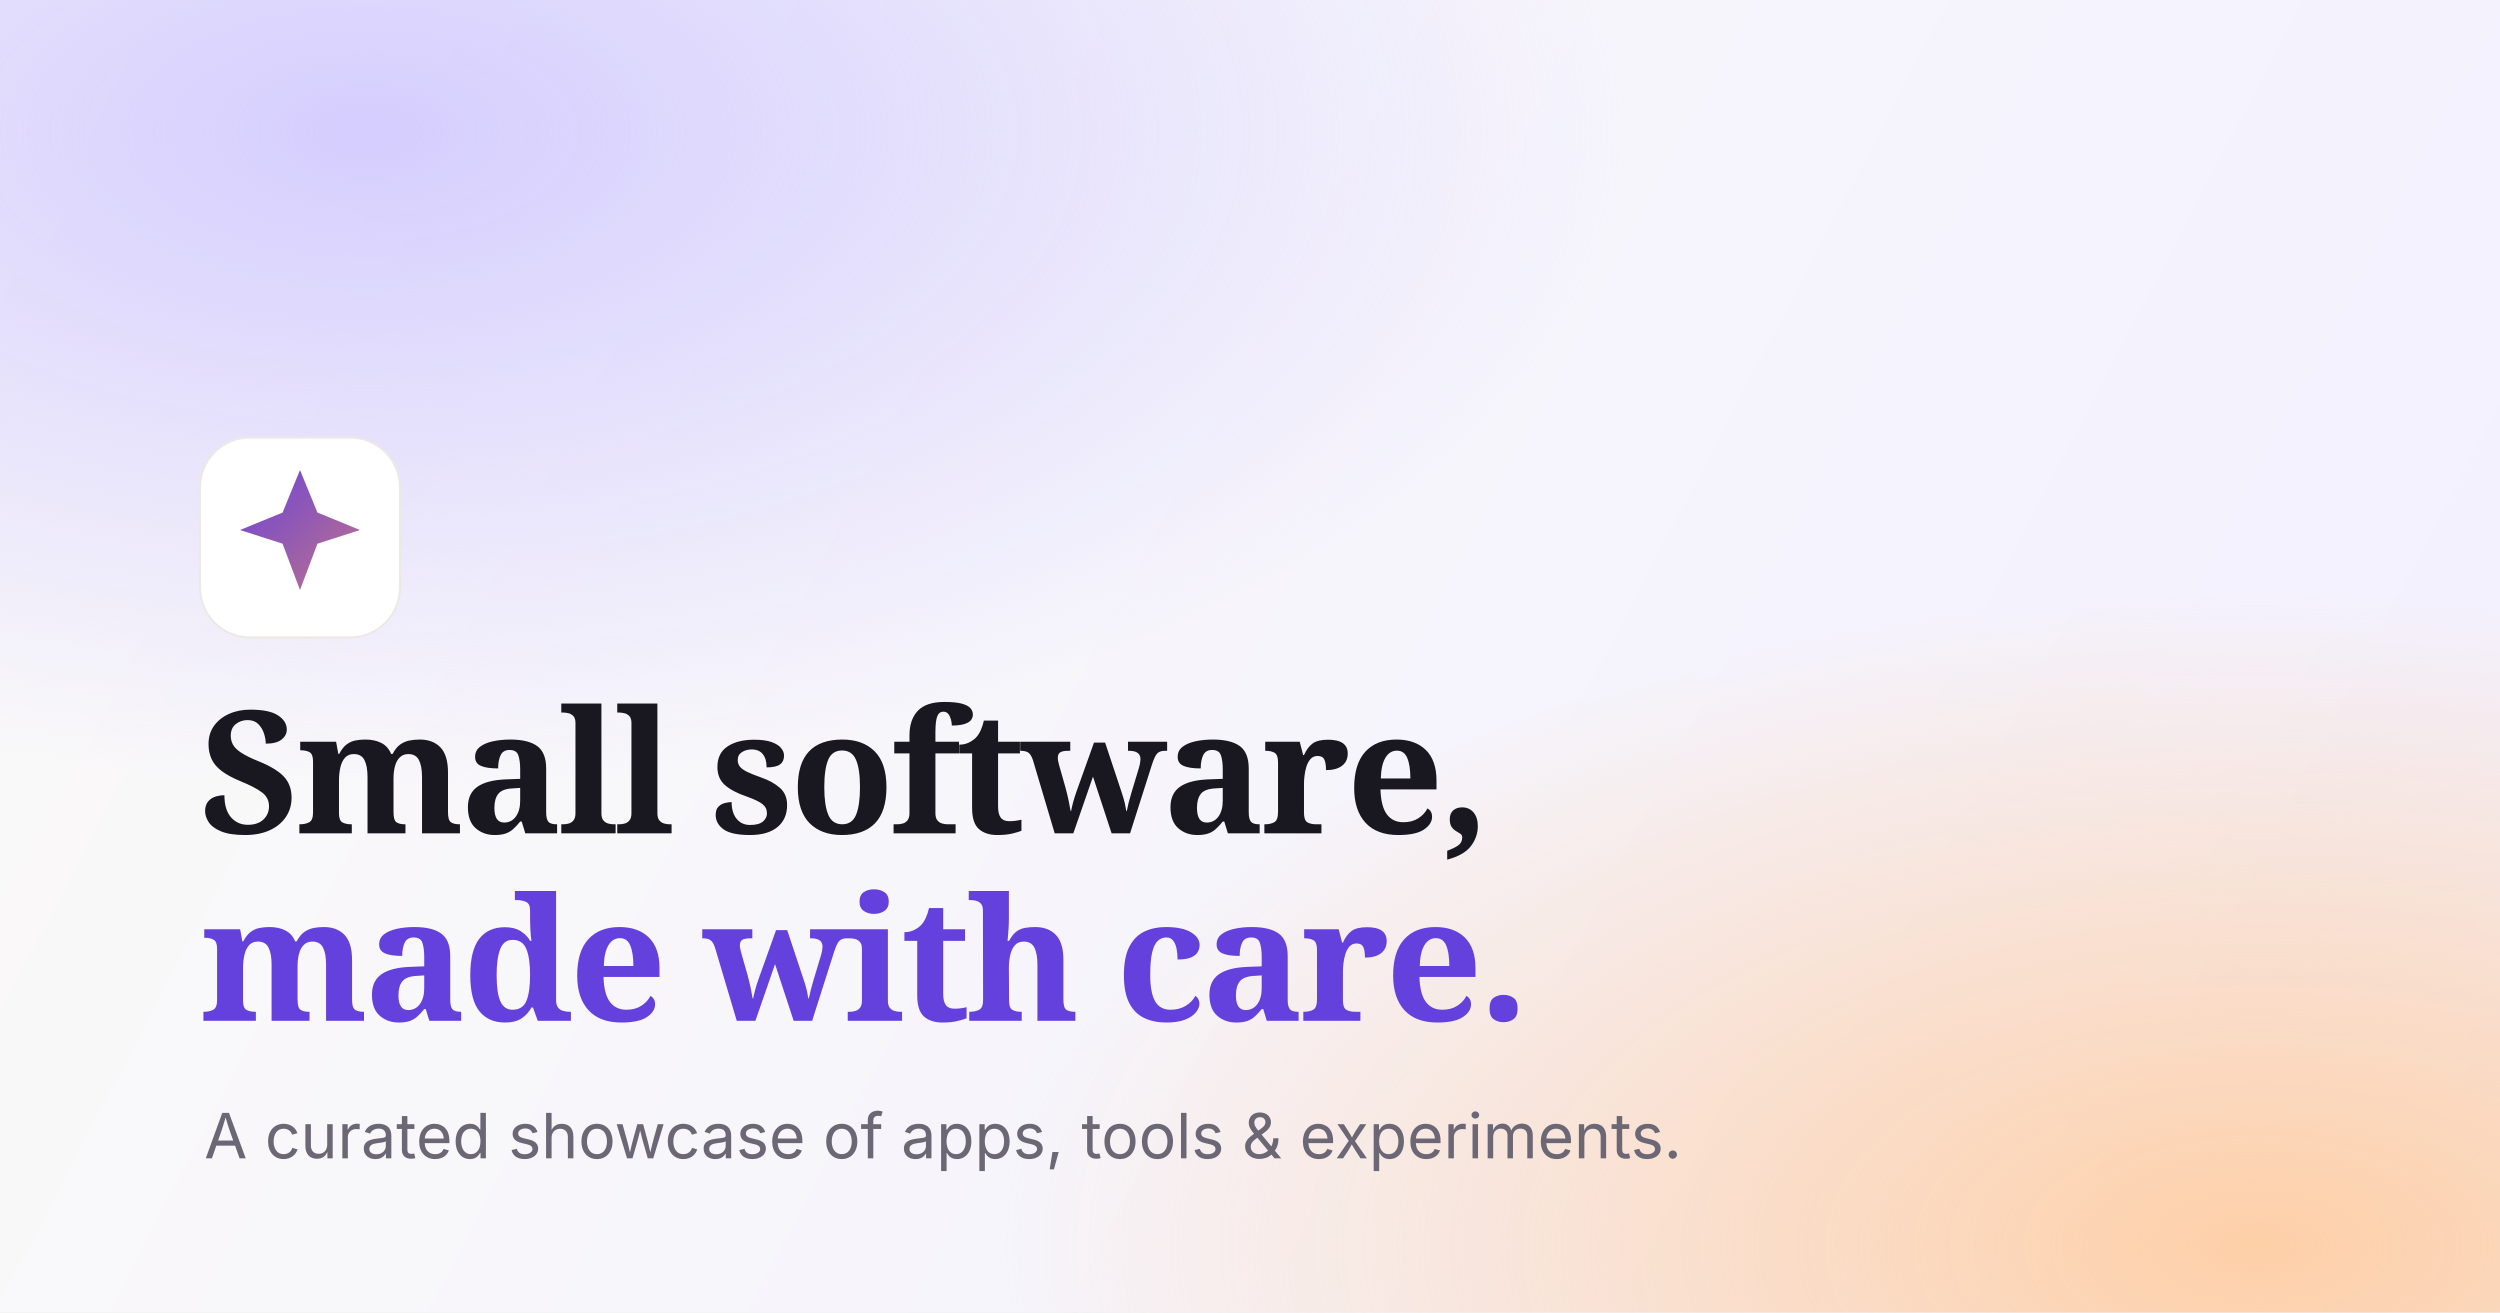
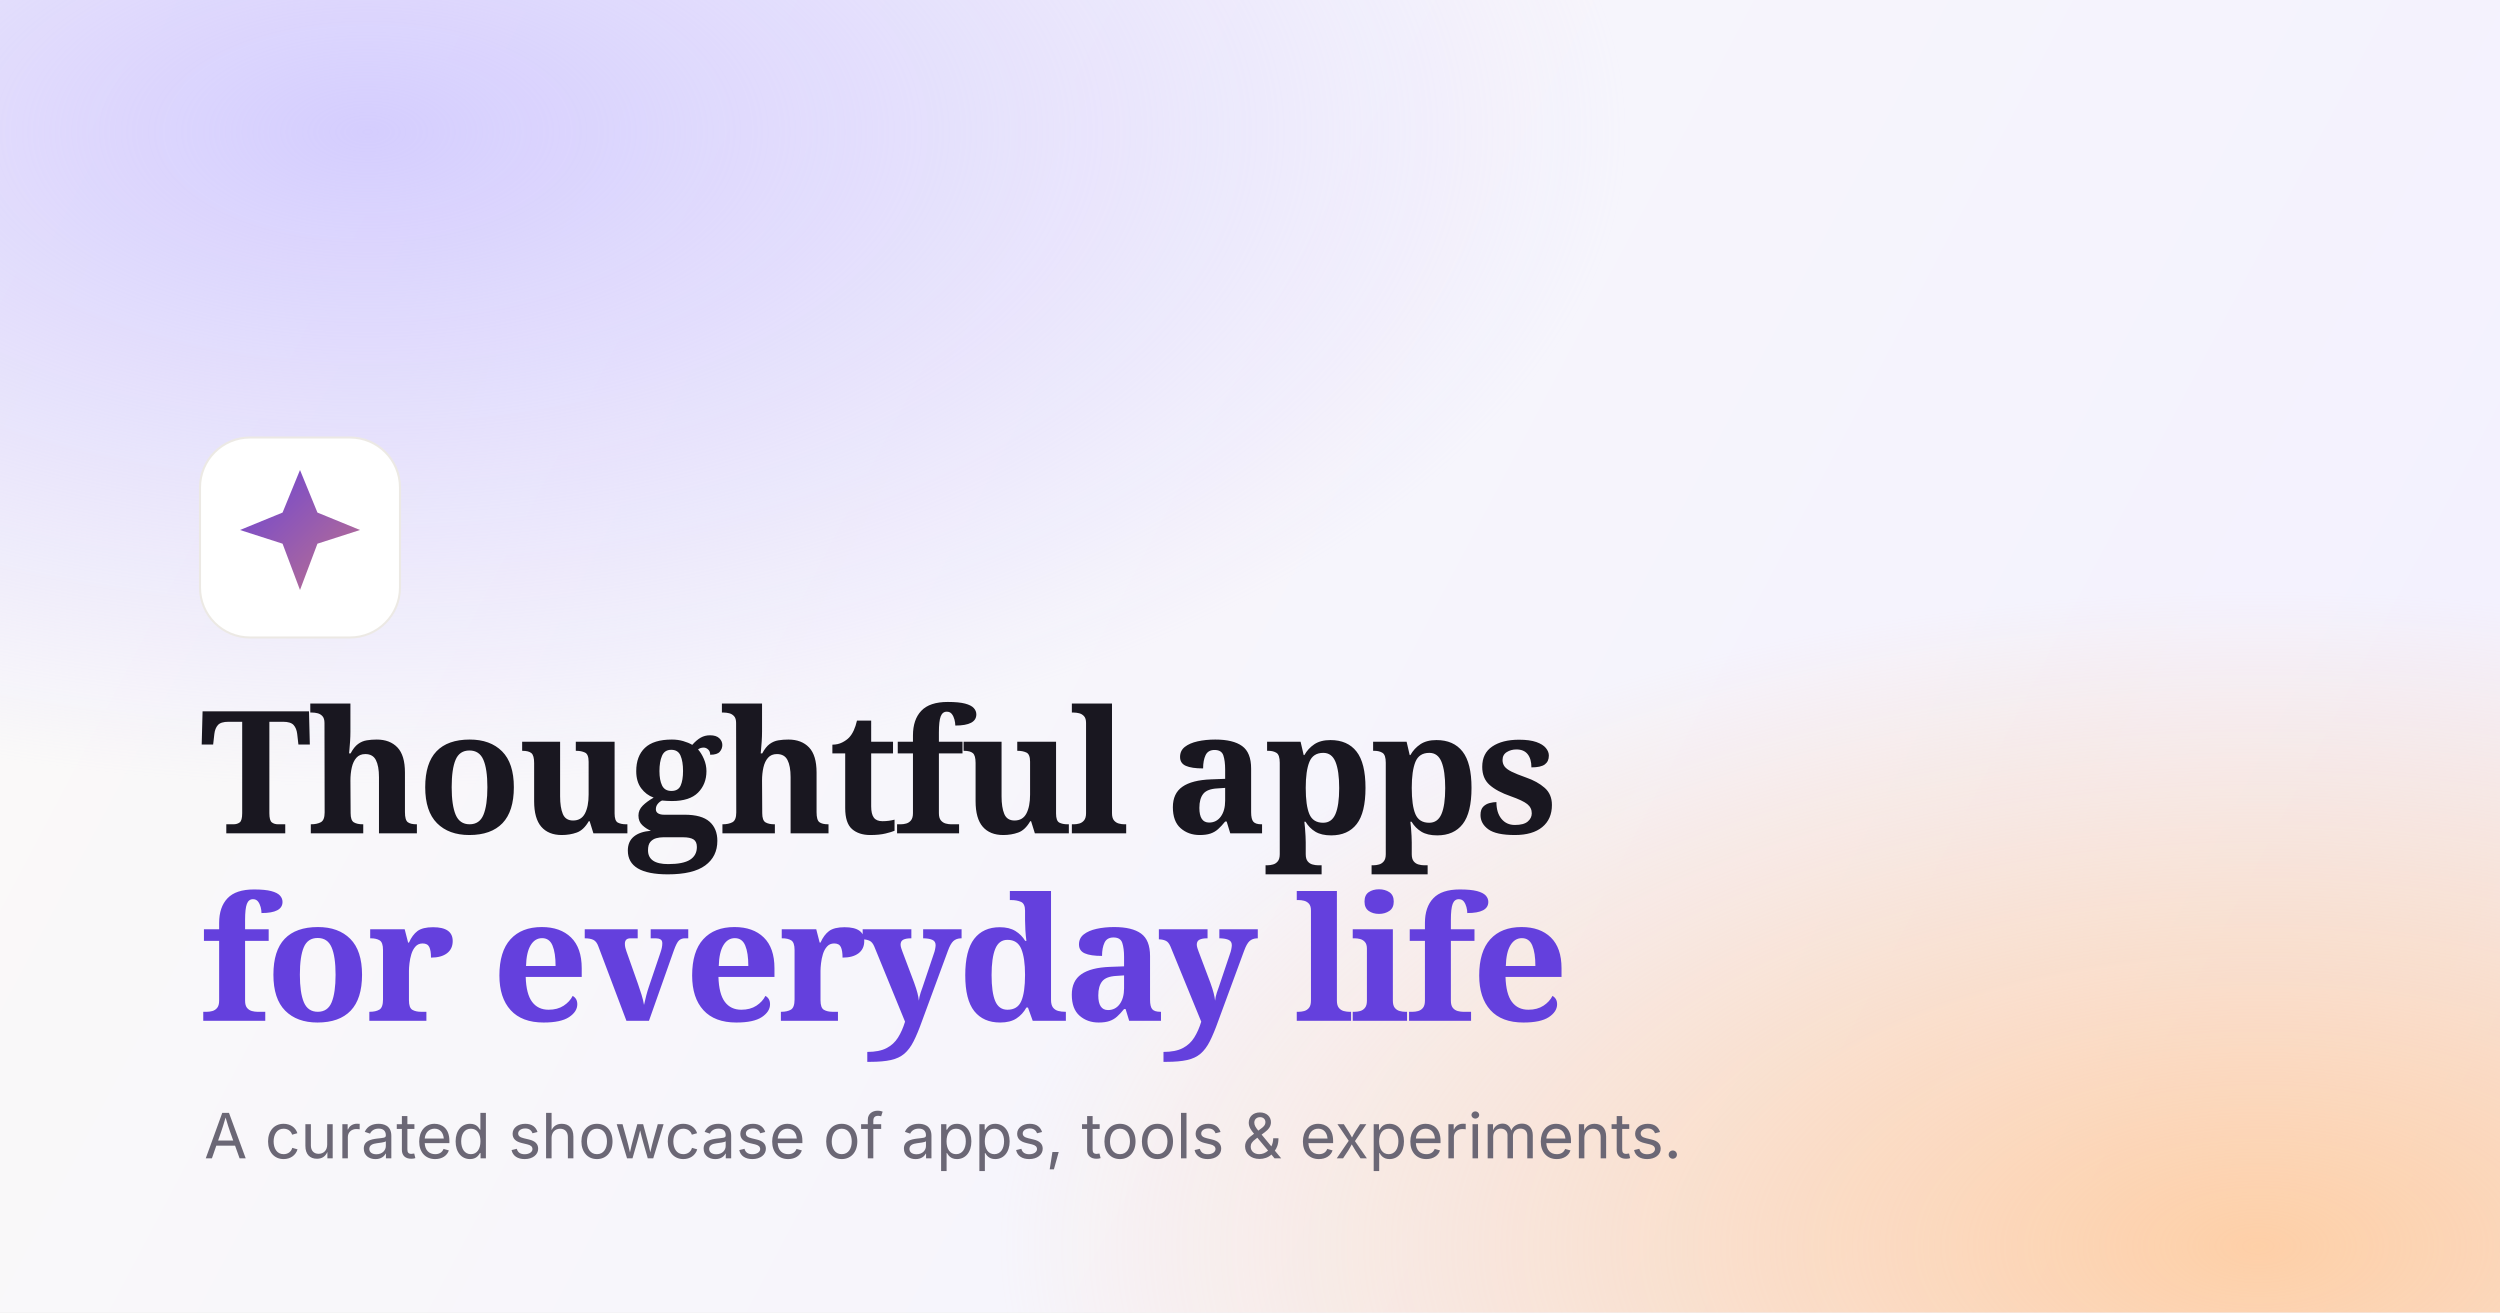
<svg xmlns="http://www.w3.org/2000/svg" viewBox="0 0 1200 630" width="1200" height="630">
  <defs>
    <linearGradient id="bg" x1="0" y1="0" x2="1200" y2="630" gradientUnits="userSpaceOnUse">
      <stop stop-color="#fbfaf8" />
      <stop offset="1" stop-color="#f2f0ff" />
    </linearGradient>
    <linearGradient id="mark" x1="0" y1="0" x2="120" y2="120" gradientUnits="userSpaceOnUse">
      <stop stop-color="#6440dd" />
      <stop offset="1" stop-color="#ff9552" />
    </linearGradient>
    <radialGradient id="glow1" cx="0.15" cy="0.1" r="0.5">
      <stop stop-color="#d1c9ff" stop-opacity="0.9" />
      <stop offset="1" stop-color="#d1c9ff" stop-opacity="0" />
    </radialGradient>
    <radialGradient id="glow2" cx="0.9" cy="0.95" r="0.5">
      <stop stop-color="#ffcc9e" stop-opacity="0.9" />
      <stop offset="1" stop-color="#ffcc9e" stop-opacity="0" />
    </radialGradient>
  </defs>
  <rect width="1200" height="630" fill="url(#bg)" />
  <rect width="1200" height="630" fill="url(#glow1)" />
  <rect width="1200" height="630" fill="url(#glow2)" />
  <g transform="translate(96, 210)">
    <rect x="0" y="0" width="96" height="96" rx="24" fill="#ffffff" stroke="#ece9e4" />
    <path transform="translate(12,12) scale(0.9)" d="M40 4l9.3 22.7L72 36l-22.7 7.3L40 68l-9.3-24.7L8 36l22.7-9.3z" fill="url(#mark)" />
  </g>
-   <text x="96" y="400" font-family="Georgia, serif" font-size="82" font-weight="600" fill="#191720" letter-spacing="-2">Small software,</text>
-   <text x="96" y="490" font-family="Georgia, serif" font-size="82" font-weight="600" fill="#6440dd" letter-spacing="-2">made with care.</text>
+   <text x="96" y="400" font-family="Georgia, serif" font-size="82" font-weight="600" fill="#191720" letter-spacing="-2">Thoughtful apps</text>
+   <text x="96" y="490" font-family="Georgia, serif" font-size="82" font-weight="600" fill="#6440dd" letter-spacing="-2">for everyday life</text>
  <text x="98" y="556" font-family="Inter, system-ui, sans-serif" font-size="30" fill="#6b6775">A curated showcase of apps, tools &amp; experiments.</text>
</svg>
